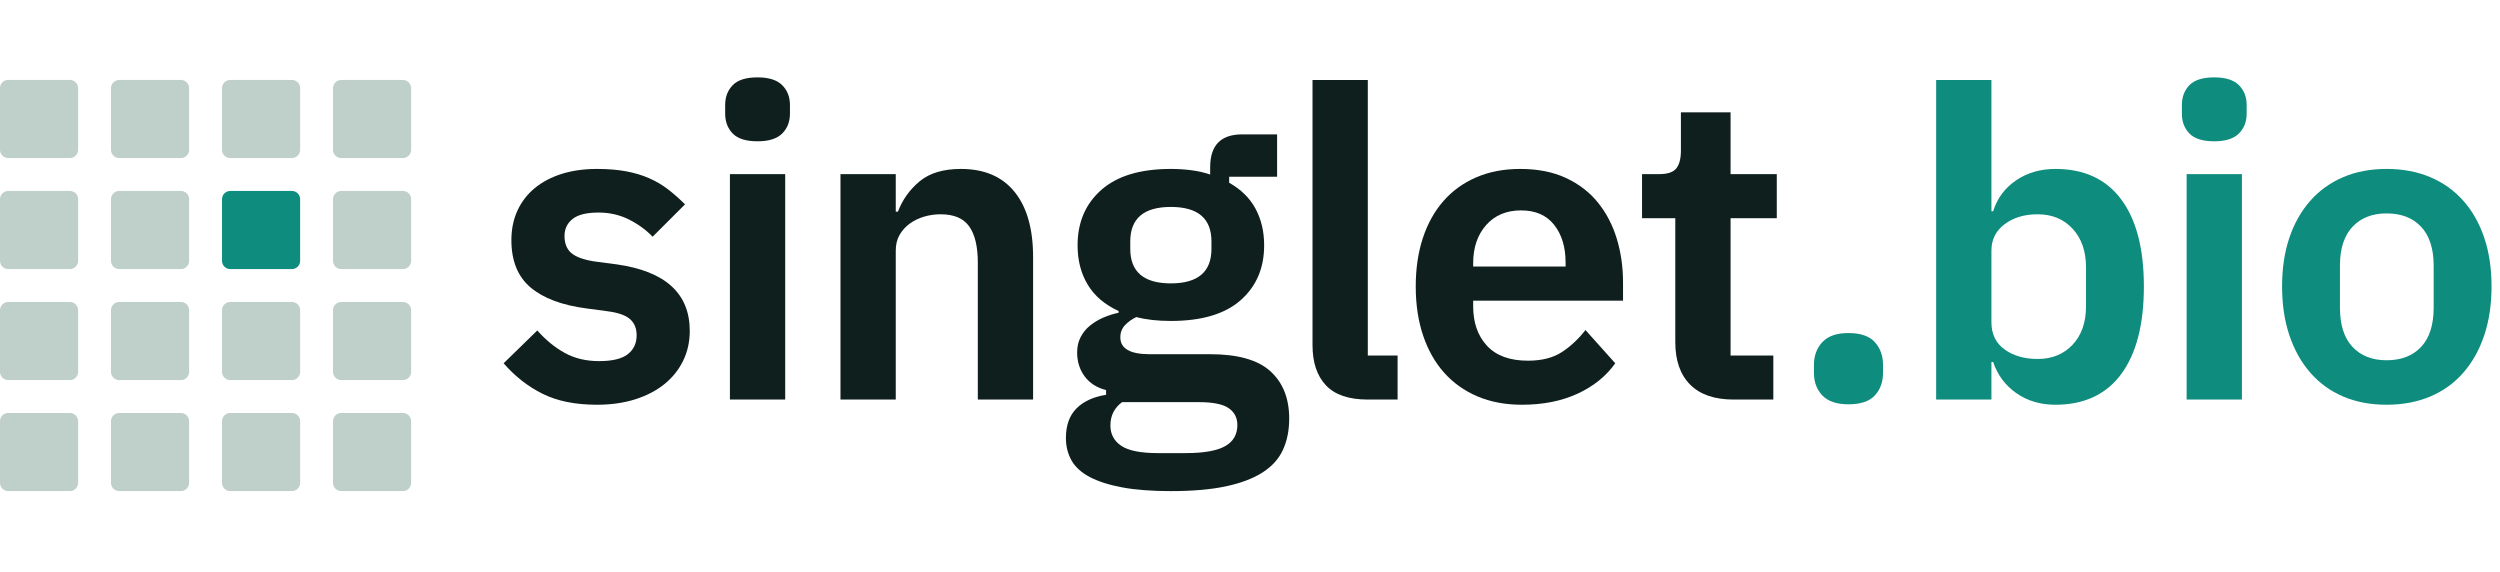
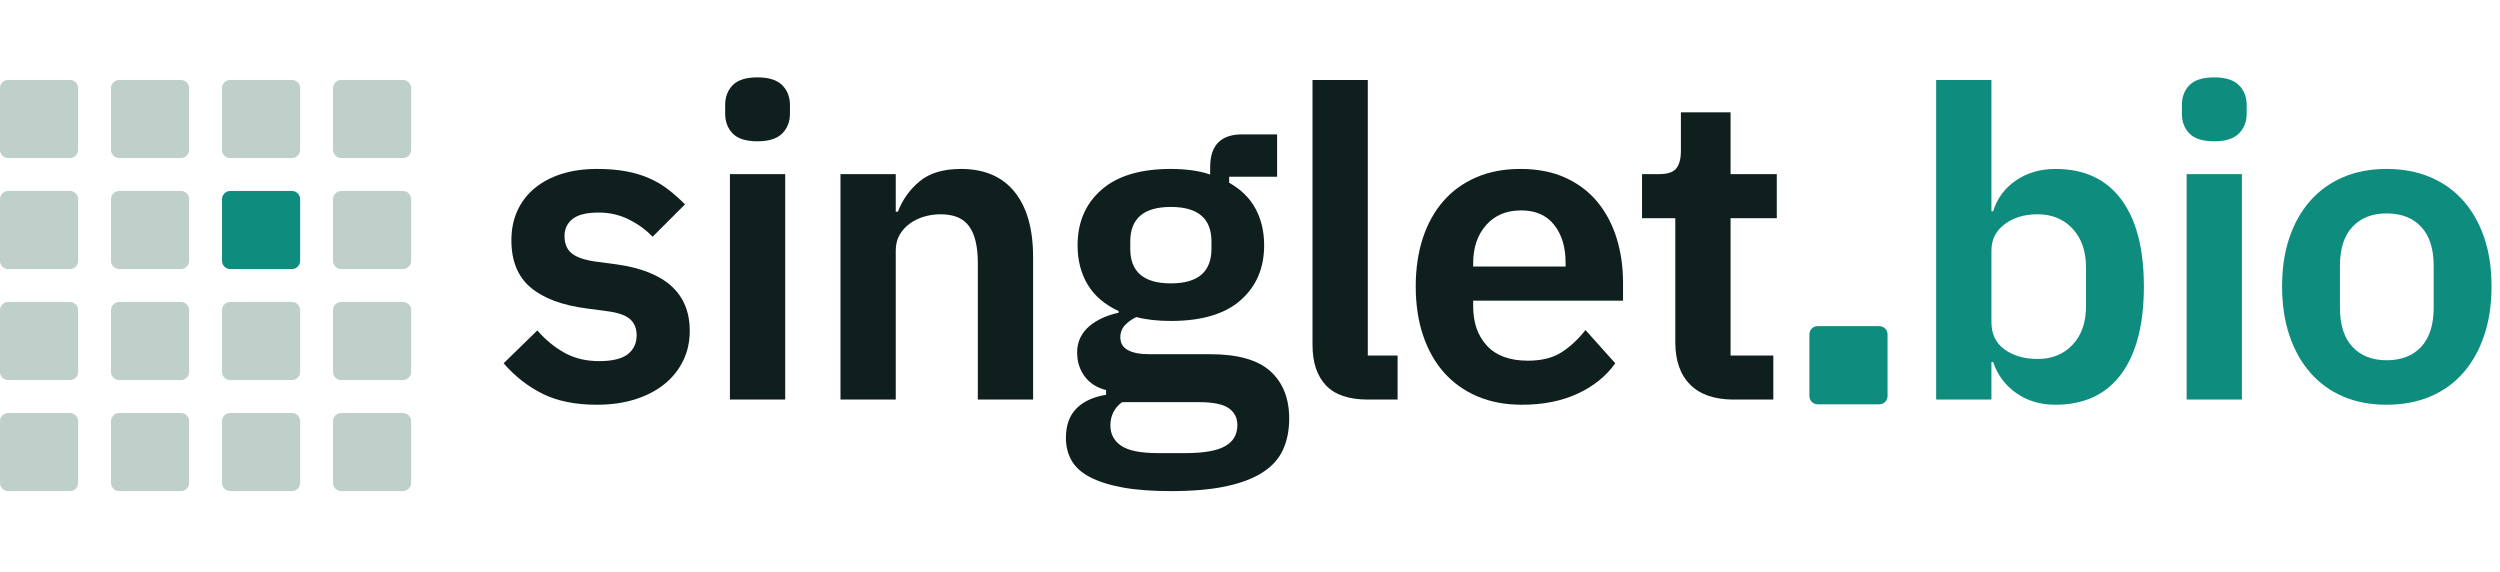
<svg xmlns="http://www.w3.org/2000/svg" viewBox="0 0 437.8 100" width="437.8" height="100" role="img" aria-label="singlet.bio">
  <rect x="0.00" y="14.00" width="13.68" height="13.68" rx="1.44" fill="#BFCFCA" />
  <rect x="19.44" y="14.00" width="13.68" height="13.68" rx="1.44" fill="#BFCFCA" />
  <rect x="38.88" y="14.00" width="13.68" height="13.68" rx="1.44" fill="#BFCFCA" />
  <rect x="58.32" y="14.00" width="13.68" height="13.68" rx="1.44" fill="#BFCFCA" />
  <rect x="0.00" y="33.44" width="13.68" height="13.68" rx="1.44" fill="#BFCFCA" />
  <rect x="19.44" y="33.44" width="13.68" height="13.68" rx="1.44" fill="#BFCFCA" />
  <rect x="38.88" y="33.44" width="13.68" height="13.68" rx="1.44" fill="#0E8C7E" />
  <rect x="58.32" y="33.44" width="13.68" height="13.68" rx="1.44" fill="#BFCFCA" />
  <rect x="0.00" y="52.88" width="13.68" height="13.68" rx="1.44" fill="#BFCFCA" />
  <rect x="19.44" y="52.88" width="13.68" height="13.68" rx="1.44" fill="#BFCFCA" />
  <rect x="38.88" y="52.88" width="13.68" height="13.68" rx="1.44" fill="#BFCFCA" />
  <rect x="58.32" y="52.88" width="13.68" height="13.68" rx="1.44" fill="#BFCFCA" />
  <rect x="0.00" y="72.32" width="13.68" height="13.68" rx="1.44" fill="#BFCFCA" />
  <rect x="19.44" y="72.32" width="13.68" height="13.68" rx="1.44" fill="#BFCFCA" />
  <rect x="38.88" y="72.32" width="13.68" height="13.68" rx="1.44" fill="#BFCFCA" />
  <rect x="58.32" y="72.32" width="13.68" height="13.68" rx="1.44" fill="#BFCFCA" />
  <g transform="translate(86,69.97) scale(0.7563)">
    <g transform="translate(0.00,0) scale(0.1)" fill="#0F1F1D">
      <path d="M245 12Q170 12 119.0 -13.5Q68 -39 29 -84L107 -160Q136 -127 170.5 -108.0Q205 -89 250 -89Q296 -89 316.5 -105.0Q337 -121 337 -149Q337 -172 322.5 -185.5Q308 -199 273 -204L221 -211Q136 -222 91.5 -259.5Q47 -297 47 -369Q47 -407 61.0 -437.5Q75 -468 101.0 -489.5Q127 -511 163.5 -522.5Q200 -534 245 -534Q283 -534 312.5 -528.5Q342 -523 366.0 -512.5Q390 -502 410.0 -486.5Q430 -471 449 -452L374 -377Q351 -401 319.0 -417.0Q287 -433 249 -433Q207 -433 188.5 -418.0Q170 -403 170 -379Q170 -353 185.5 -339.5Q201 -326 238 -320L291 -313Q460 -289 460 -159Q460 -121 444.5 -89.5Q429 -58 401.0 -35.5Q373 -13 333.5 -0.5Q294 12 245 12Z" />
      <path d="M617.0 -598Q577.0 -598 559.5 -616.0Q542.0 -634 542.0 -662V-682Q542.0 -710 559.5 -728.0Q577.0 -746 617.0 -746Q656.0 -746 674.0 -728.0Q692.0 -710 692.0 -682V-662Q692.0 -634 674.0 -616.0Q656.0 -598 617.0 -598ZM553.0 -522H681.0V0H553.0Z" />
      <path d="M809.0 0V-522H937.0V-435H942.0Q958.0 -477 992.5 -505.5Q1027.0 -534 1088.0 -534Q1169.0 -534 1212.0 -481.0Q1255.0 -428 1255.0 -330V0H1127.0V-317Q1127.0 -373 1107.0 -401.0Q1087.0 -429 1041.0 -429Q1021.0 -429 1002.5 -423.5Q984.0 -418 969.5 -407.5Q955.0 -397 946.0 -381.5Q937.0 -366 937.0 -345V0Z" />
      <path d="M1848.0 44Q1848.0 85 1833.5 116.5Q1819.0 148 1786.0 169.0Q1753.0 190 1701.0 201.0Q1649.0 212 1574.0 212Q1508.0 212 1462.0 203.5Q1416.0 195 1386.5 179.5Q1357.0 164 1344.0 141.0Q1331.0 118 1331.0 89Q1331.0 45 1355.5 20.5Q1380.0 -4 1424.0 -11V-22Q1392.0 -30 1374.5 -53.5Q1357.0 -77 1357.0 -109Q1357.0 -129 1365.0 -144.5Q1373.0 -160 1386.5 -171.0Q1400.0 -182 1417.0 -189.5Q1434.0 -197 1453.0 -201V-205Q1405.0 -227 1381.5 -266.0Q1358.0 -305 1358.0 -357Q1358.0 -437 1413.0 -485.5Q1468.0 -534 1574.0 -534Q1598.0 -534 1621.5 -531.0Q1645.0 -528 1665.0 -521V-538Q1665.0 -614 1739.0 -614H1820.0V-516H1709.0V-502Q1750.0 -479 1770.0 -442.0Q1790.0 -405 1790.0 -357Q1790.0 -278 1735.5 -230.0Q1681.0 -182 1574.0 -182Q1528.0 -182 1494.0 -191Q1479.0 -184 1468.0 -172.5Q1457.0 -161 1457.0 -144Q1457.0 -105 1525.0 -105H1665.0Q1761.0 -105 1804.5 -65.5Q1848.0 -26 1848.0 44ZM1728.0 59Q1728.0 34 1708.0 20.0Q1688.0 6 1639.0 6H1461.0Q1434.0 26 1434.0 60Q1434.0 90 1459.0 107.0Q1484.0 124 1544.0 124H1608.0Q1671.0 124 1699.5 108.0Q1728.0 92 1728.0 59ZM1574.0 -269Q1668.0 -269 1668.0 -349V-366Q1668.0 -446 1574.0 -446Q1480.0 -446 1480.0 -366V-349Q1480.0 -269 1574.0 -269Z" />
      <path d="M2030.0 0Q1964.0 0 1933.0 -33.0Q1902.0 -66 1902.0 -126V-740H2030.0V-102H2099.0V0Z" />
      <path d="M2387.0 12Q2329.0 12 2283.5 -7.5Q2238.0 -27 2206.5 -62.5Q2175.0 -98 2158.0 -148.5Q2141.0 -199 2141.0 -262Q2141.0 -324 2157.5 -374.0Q2174.0 -424 2205.0 -459.5Q2236.0 -495 2281.0 -514.5Q2326.0 -534 2383.0 -534Q2444.0 -534 2489.0 -513.0Q2534.0 -492 2563.0 -456.0Q2592.0 -420 2606.5 -372.5Q2621.0 -325 2621.0 -271V-229H2274.0V-216Q2274.0 -159 2306.0 -124.5Q2338.0 -90 2401.0 -90Q2449.0 -90 2479.5 -110.0Q2510.0 -130 2534.0 -161L2603.0 -84Q2571.0 -39 2515.5 -13.5Q2460.0 12 2387.0 12ZM2385.0 -438Q2334.0 -438 2304.0 -404.0Q2274.0 -370 2274.0 -316V-308H2488.0V-317Q2488.0 -371 2461.5 -404.5Q2435.0 -438 2385.0 -438Z" />
      <path d="M2877.0 0Q2811.0 0 2776.5 -34.5Q2742.0 -69 2742.0 -133V-420H2665.0V-522H2705.0Q2734.0 -522 2744.5 -535.5Q2755.0 -549 2755.0 -576V-665H2870.0V-522H2977.0V-420H2870.0V-102H2969.0V0Z" />
    </g>
    <g transform="translate(299.40,0) scale(0.1)" fill="#0E8C7E">
-       <path d="M149 11Q108 11 88.5 -9.5Q69 -30 69 -62V-80Q69 -112 88.5 -133.0Q108 -154 149 -154Q191 -154 210.0 -133.0Q229 -112 229 -80V-62Q229 -30 210.0 -9.5Q191 11 149 11Z" />
+       <rect x="58.5" y="-170.0" width="181.0" height="181.0" rx="19.0" />
      <path d="M352.0 -740H480.0V-436H484.0Q498.0 -481 537.0 -507.5Q576.0 -534 628.0 -534Q728.0 -534 780.5 -463.5Q833.0 -393 833.0 -262Q833.0 -130 780.5 -59.0Q728.0 12 628.0 12Q576.0 12 537.5 -15.0Q499.0 -42 484.0 -87H480.0V0H352.0ZM587.0 -94Q637.0 -94 668.0 -127.0Q699.0 -160 699.0 -216V-306Q699.0 -362 668.0 -395.5Q637.0 -429 587.0 -429Q541.0 -429 510.5 -406.0Q480.0 -383 480.0 -345V-179Q480.0 -138 510.5 -116.0Q541.0 -94 587.0 -94Z" />
      <path d="M996.0 -598Q956.0 -598 938.5 -616.0Q921.0 -634 921.0 -662V-682Q921.0 -710 938.5 -728.0Q956.0 -746 996.0 -746Q1035.0 -746 1053.0 -728.0Q1071.0 -710 1071.0 -682V-662Q1071.0 -634 1053.0 -616.0Q1035.0 -598 996.0 -598ZM932.0 -522H1060.0V0H932.0Z" />
      <path d="M1395.0 12Q1339.0 12 1294.5 -7.0Q1250.0 -26 1218.5 -62.0Q1187.0 -98 1170.0 -148.5Q1153.0 -199 1153.0 -262Q1153.0 -325 1170.0 -375.0Q1187.0 -425 1218.5 -460.5Q1250.0 -496 1294.5 -515.0Q1339.0 -534 1395.0 -534Q1451.0 -534 1496.0 -515.0Q1541.0 -496 1572.5 -460.5Q1604.0 -425 1621.0 -375.0Q1638.0 -325 1638.0 -262Q1638.0 -199 1621.0 -148.5Q1604.0 -98 1572.5 -62.0Q1541.0 -26 1496.0 -7.0Q1451.0 12 1395.0 12ZM1395.0 -91Q1446.0 -91 1475.0 -122.0Q1504.0 -153 1504.0 -213V-310Q1504.0 -369 1475.0 -400.0Q1446.0 -431 1395.0 -431Q1345.0 -431 1316.0 -400.0Q1287.0 -369 1287.0 -310V-213Q1287.0 -153 1316.0 -122.0Q1345.0 -91 1395.0 -91Z" />
    </g>
  </g>
</svg>
